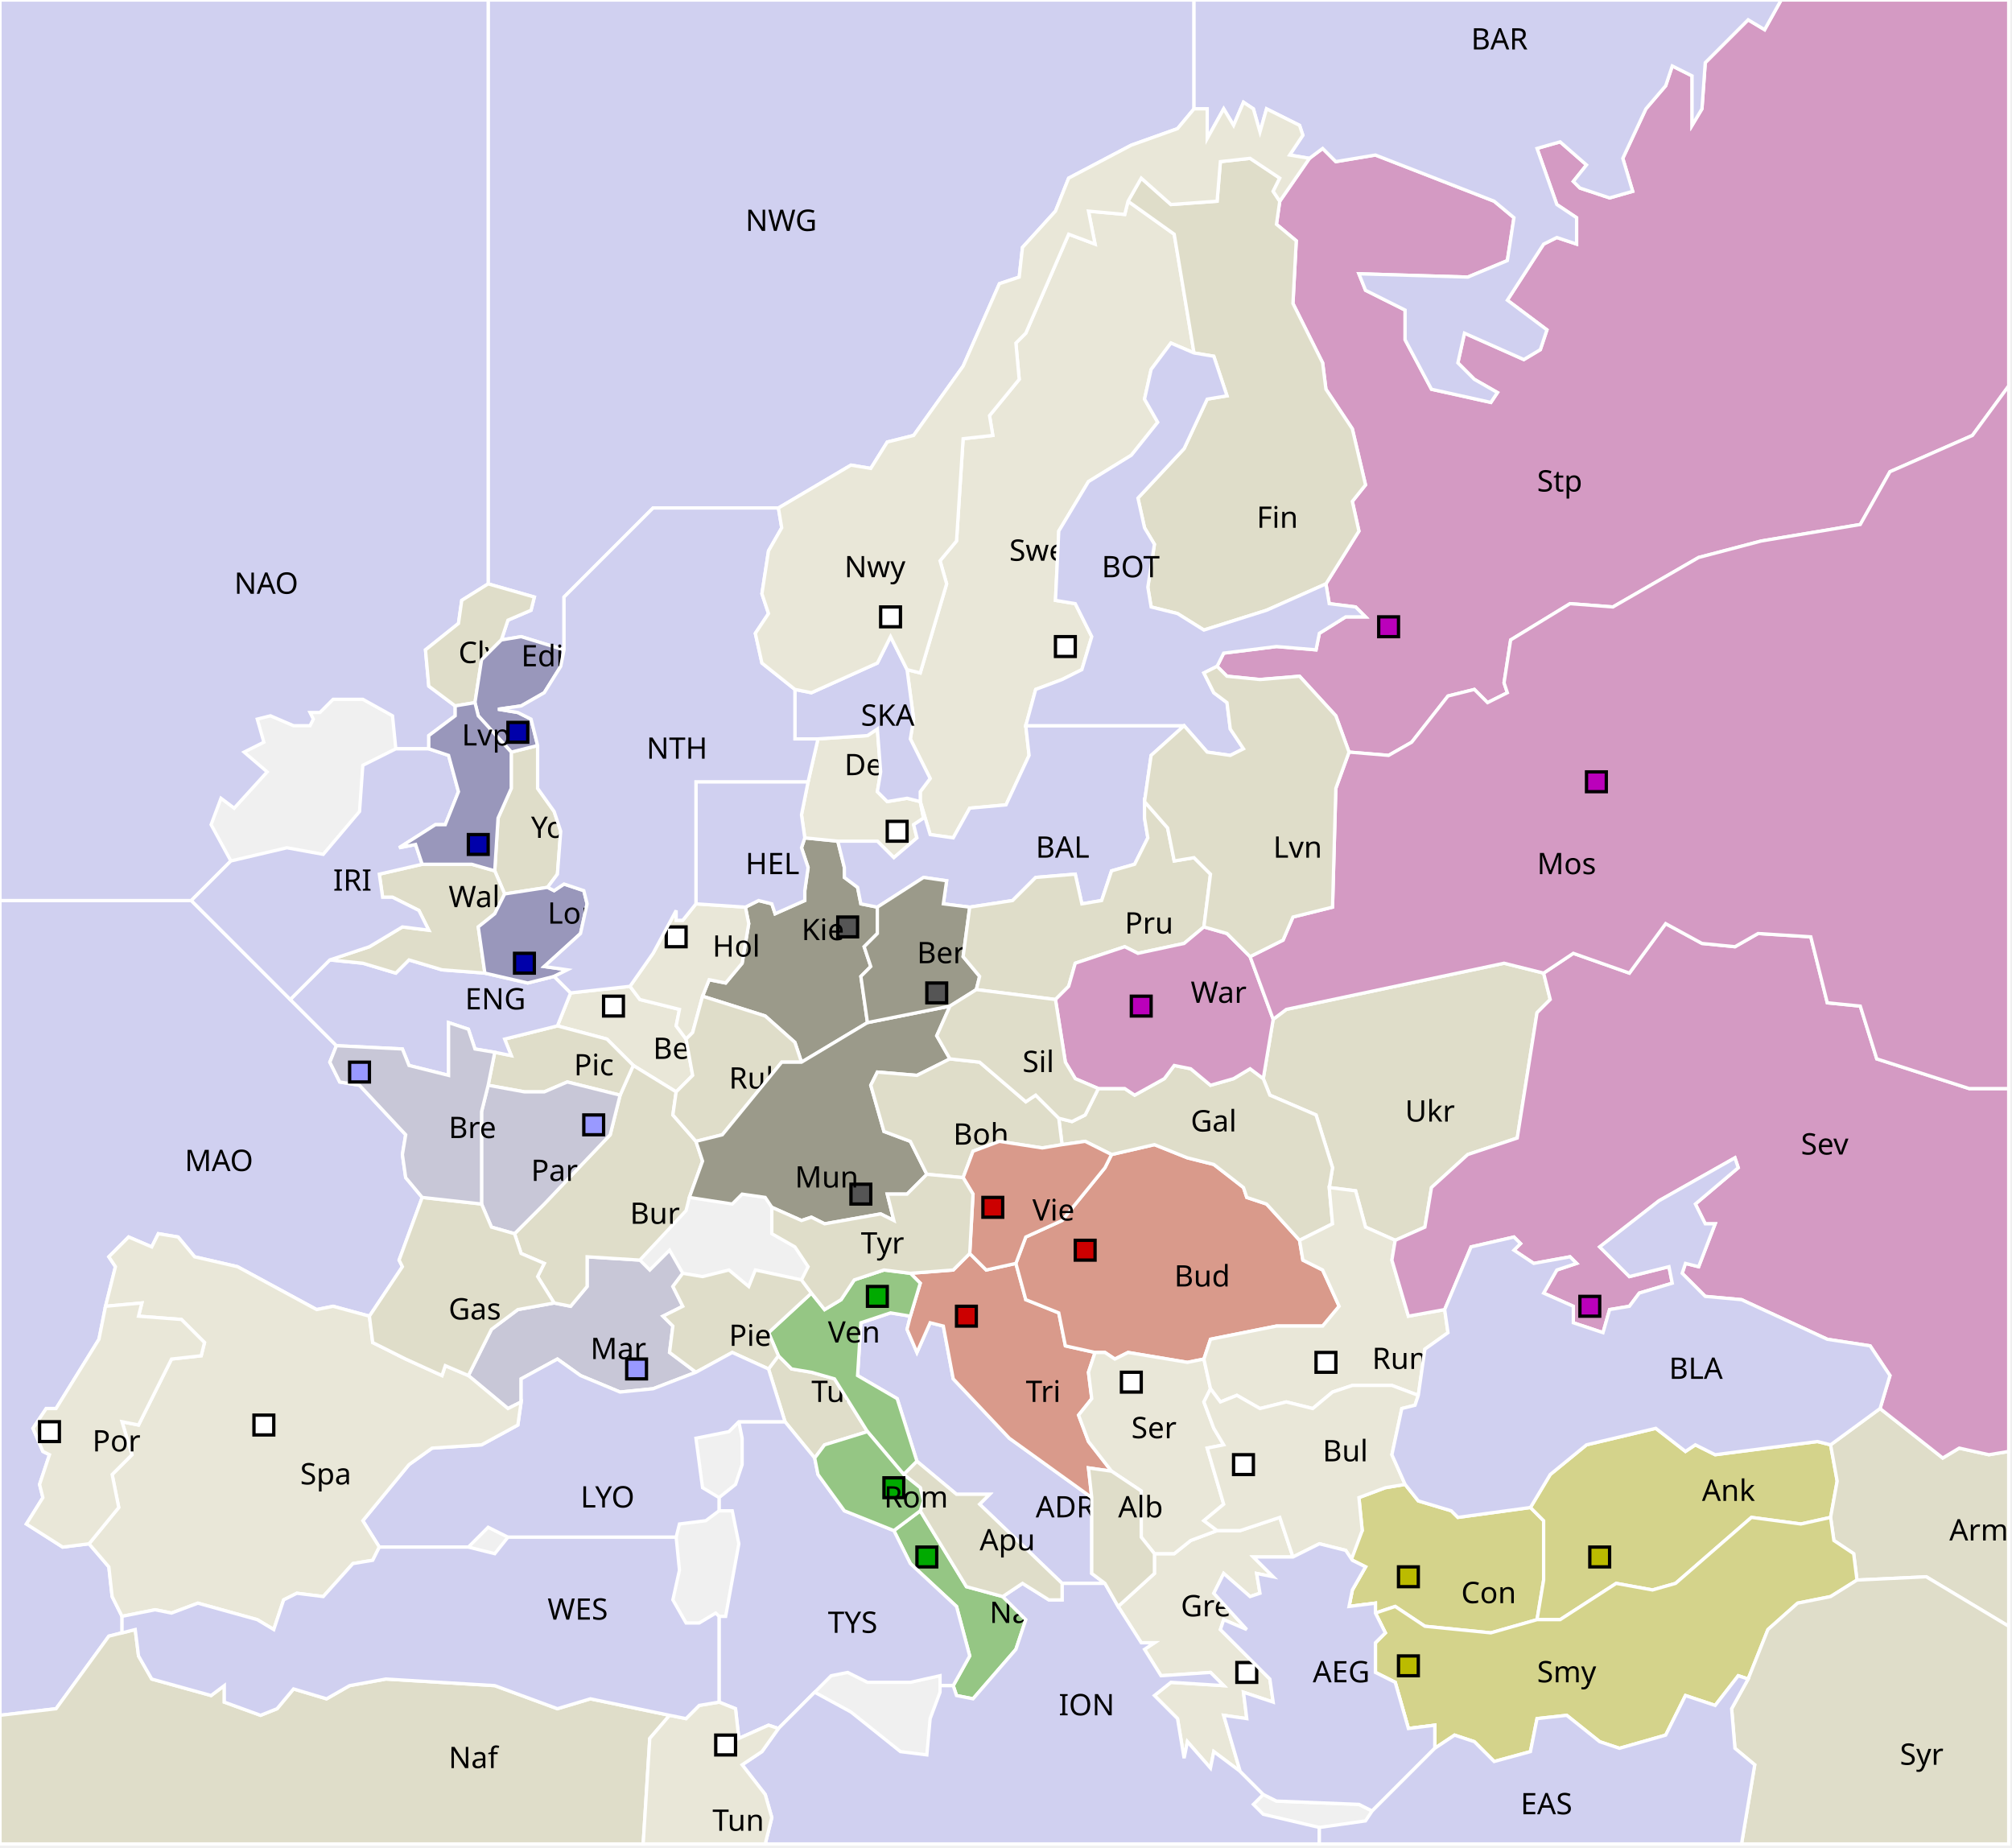
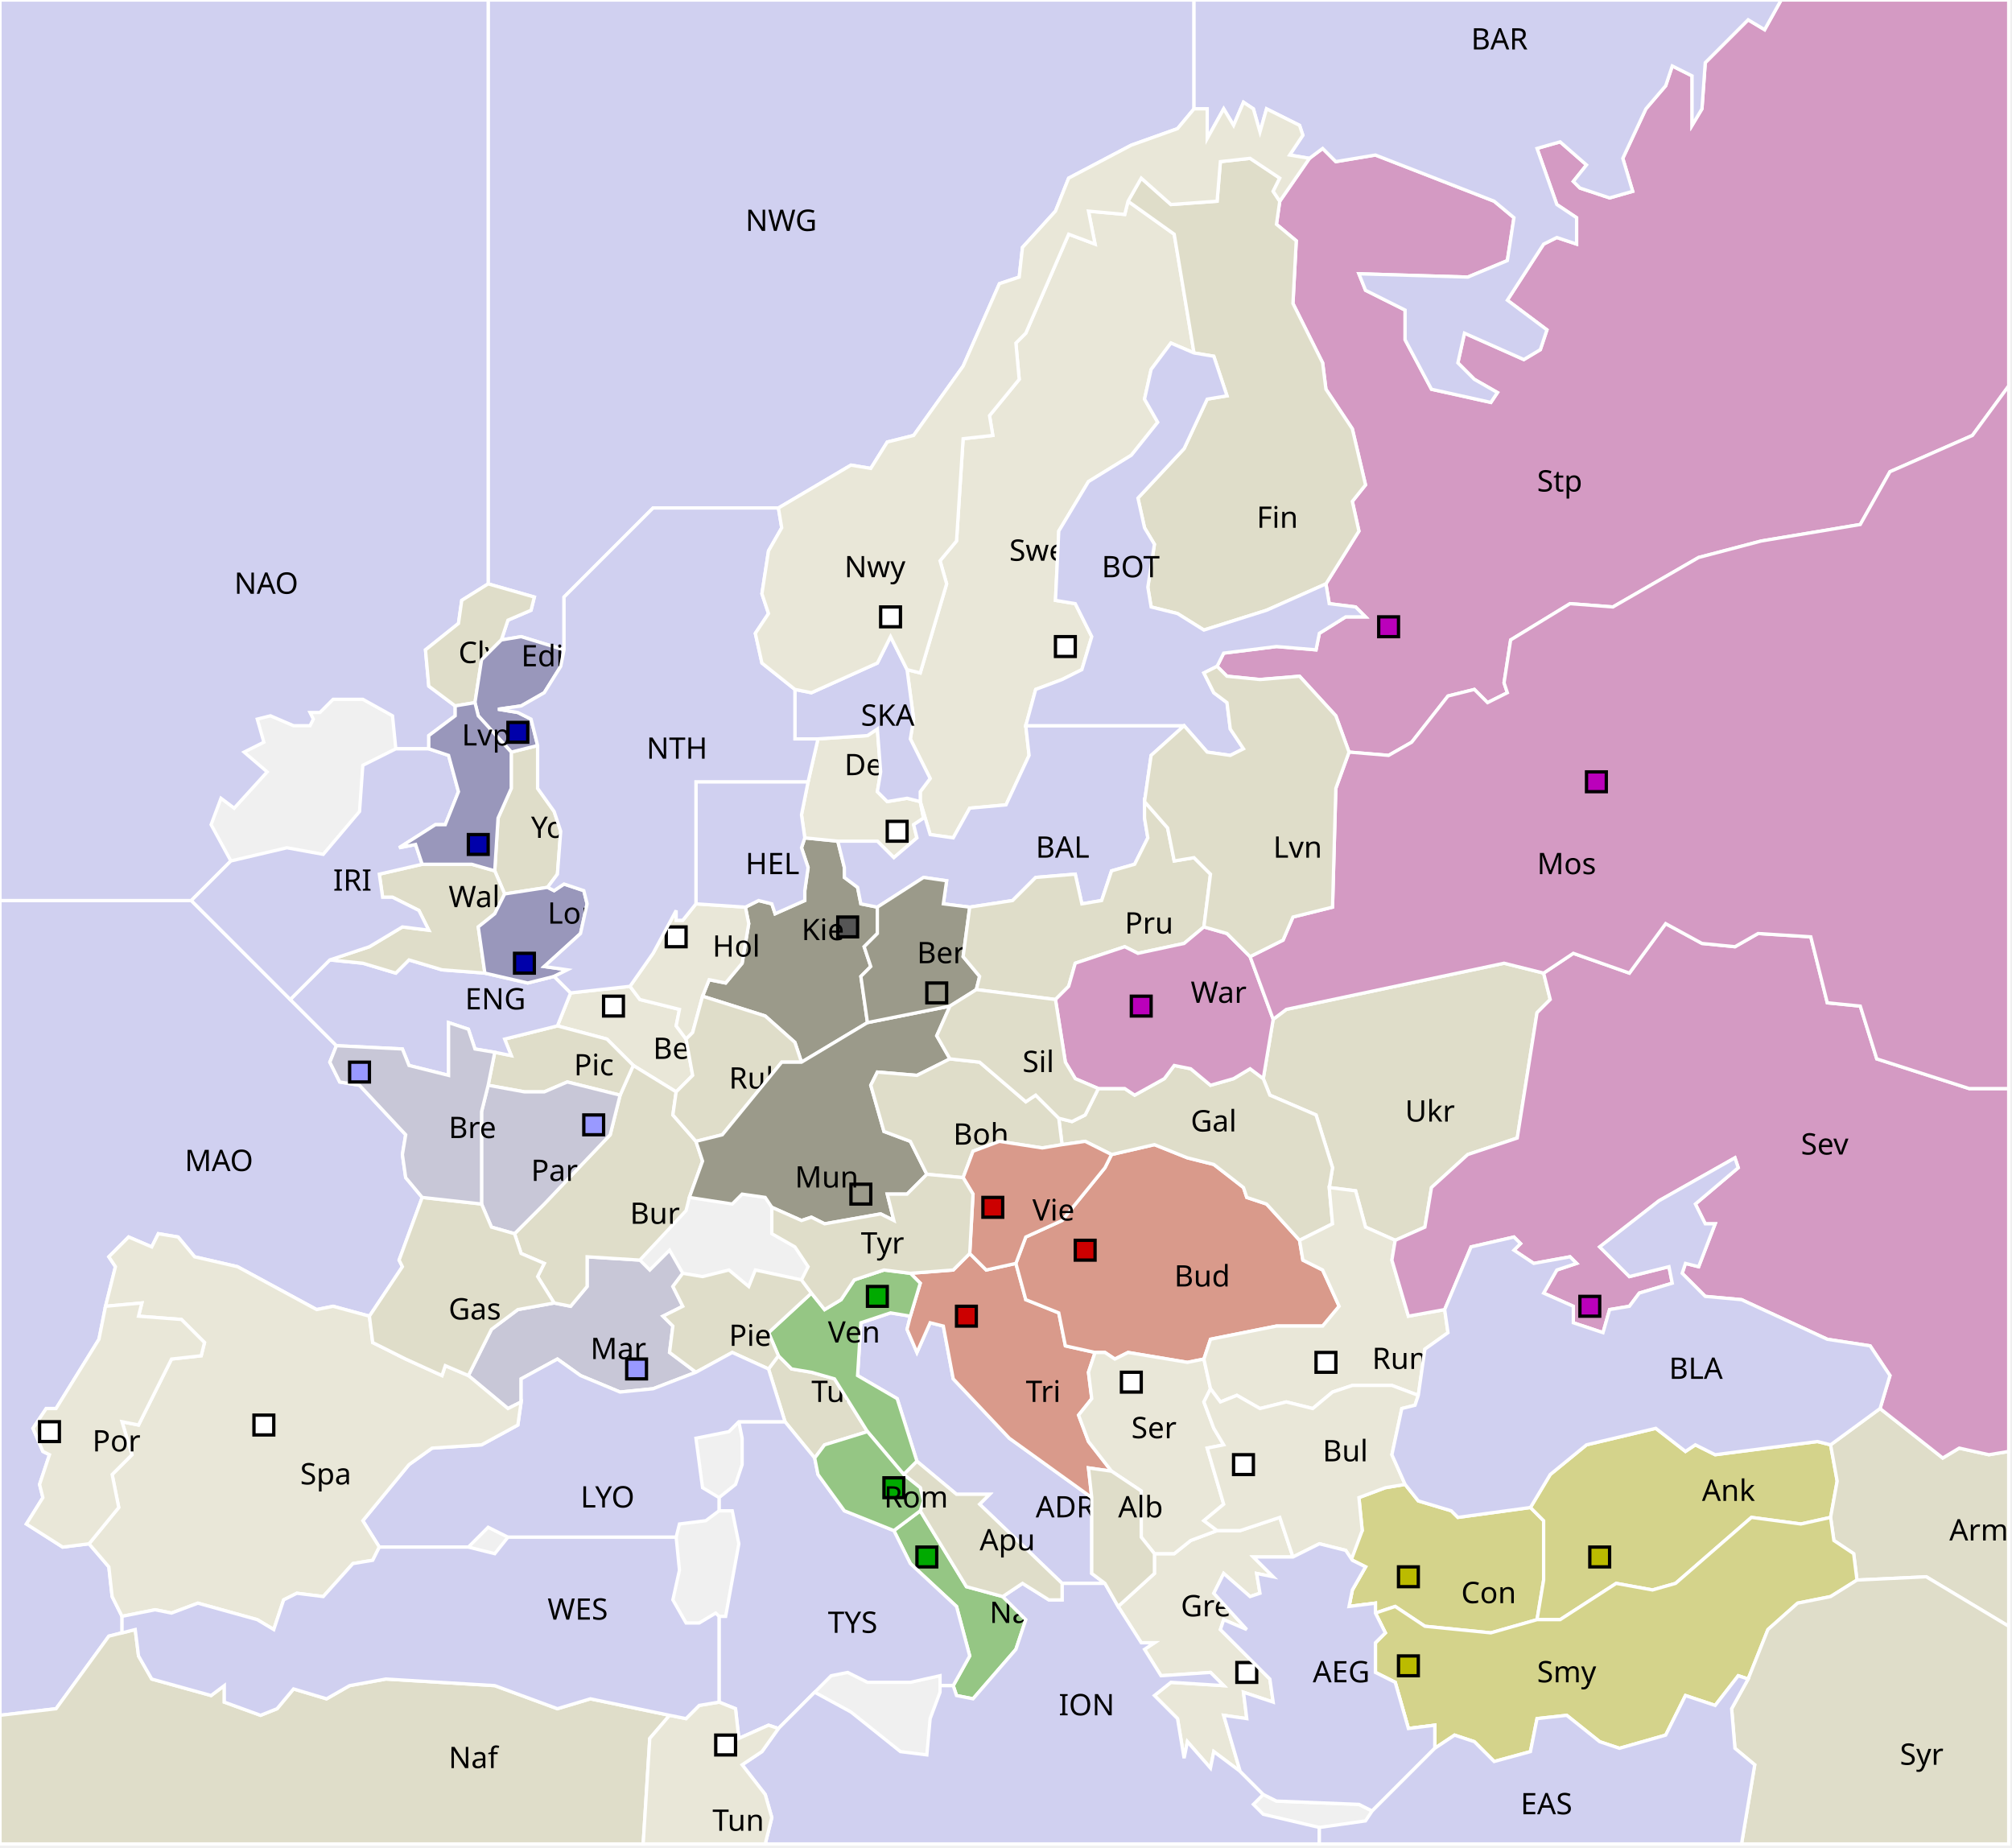
<svg xmlns="http://www.w3.org/2000/svg" version="1.2" viewBox="0 0 610 560" width="610" height="560">
  <style>
    .bg { fill: #dfddc9; stroke: #fff; }
    .olive { fill: #d4d38b; stroke: #fff; }
    .green { fill: #95c684; stroke: #fff; }
    .blue { fill: #d0d0f0; stroke: #fff; }
    .salmon { fill: #d99a8b; stroke: #fff; }
    .beige { fill: #e9e7d8; stroke: #fff; }
    .purple { fill: #c8c7d7; stroke: #fff; }
    .brown { fill: #9b9a8a; stroke: #fff; }
    .pink { fill: #d49ac3; stroke: #fff; }
    .dblue { fill: #9997bb; stroke: #fff; }
    .t1 { font-size: 9px; fill: #000; font-weight: 400; font-family: Verdana; }
    .unit_red { fill: #c00; stroke: #000; }
    .unit_green { fill: #0a0; stroke: #000; }
    .unit_dblue { fill: #00a; stroke: #000; }
    .unit_blue { fill: #99f; stroke: #000; }
    .unit_yellow { fill: #bb0; stroke: #000; }
    .unit_purple { fill: #b0b; stroke: #000; }
    .unit_white { fill: #fff; stroke: #000; }
    .unit_gray { fill: #555; stroke: #000; }
    .unit_none { fill: none; stroke: #000; }
  </style>
  <g id="Tus">
    <path class="bg" d="m233 415 5 16 9 11 3-4 13-4-10-16-7-2-6-1-4-4Z" />
    <text transform="matrix(1,0,0,1,246,425)">
      <tspan x="0" y="0" class="t1">Tus</tspan>
    </text>
  </g>
  <g id="Con">
    <path class="olive" d="m408 470 2 3 4 2-4 7-1 5 8-1v3l6-2 9 6 20 2 14-4 2-12v-18l-4-4-22 3-2-2-10-3-4-5-6 1-8 3 1 10Z" />
    <rect id="sc_Con" class="unit_yellow" width="6" height="6" x="424" y="475" />
    <text transform="matrix(1,0,0,1,443,486)">
      <tspan x="0" y="0" class="t1">Con</tspan>
    </text>
  </g>
  <g id="Nap">
    <path class="green" d="m271 464 5 10 14 13 4 15-5 9 1 3 5 1 13-15 3-9-7-7-11-3-14-23Z" />
    <rect id="sc_Nap" class="unit_green" width="6" height="6" x="278" y="469" />
    <text transform="matrix(1,0,0,1,300,492)">
      <tspan x="0" y="0" class="t1">Nap</tspan>
    </text>
  </g>
  <g id="ADR">
    <path class="blue" d="m322 480-25-24 3-3h-10l-12-10-6-19-12-7 1-16 9-3 6 1-1 4 3 7 4-9 4 1 3 16 17 18 25 18v23l4 3Z" />
    <text transform="matrix(1,0,0,1,314,460)">
      <tspan x="0" y="0" class="t1">ADR</tspan>
    </text>
  </g>
  <g id="TYS">
    <path class="blue" d="m238 431 9 11 1 5 8 11 15 6 5 10 14 13 4 15-5 9h-4v-3l-9 2h-13l-6-3-5 1-5 5-11 11-3-1-9 4-1-9-5-2v-26h2l4-22-2-10h-4v-4l5-4 2-6v-8l-1-5Z" />
    <text transform="matrix(1,0,0,1,251,495)">
      <tspan x="0" y="0" class="t1">TYS</tspan>
    </text>
  </g>
  <g id="Tri">
    <path class="salmon" d="m276 399-1 4 3 7 4-9 4 1 3 16 17 18 25 18-1-9 7 1-7-9-3-8 4-5-1-8 2-6-9-2-2-10-10-4-3-11-9 2-5-5-5 5-13 1 3 3Z" />
    <rect id="sc_Tri" class="unit_red" width="6" height="6" x="290" y="396" />
    <text transform="matrix(1,0,0,1,311,425)">
      <tspan x="0" y="0" class="t1">Tri</tspan>
    </text>
  </g>
  <g id="Bel">
    <path class="beige" d="m191 299 3 4 12 3-1 5 3 4 2 11-5 5-13-8-8-8-15-4 4-10Z" />
    <rect id="sc_Bel" class="unit_white" width="6" height="6" x="183" y="302" />
    <text transform="matrix(1,0,0,1,198,321)">
      <tspan x="0" y="0" class="t1">Bel</tspan>
    </text>
  </g>
  <g id="NWG">
    <path class="blue" d="m362 33-5 6-14 5-19 10-4 10-10 11-1 9-6 2-11 25-15 21-8 2-5 8-6-1-22 13h-38l-27 27v16l-13-4-6 1 2-6 7-3 1-4-14-4V0h214Z" />
    <text transform="matrix(1,0,0,1,226,70)">
      <tspan x="0" y="0" class="t1">NWG</tspan>
    </text>
  </g>
  <g id="Mar">
    <path class="purple" d="m142 417 7-14 8-6 11-2 5 1 5-6v-9l16 1 3 3 6-6 4 7-3 4 3 6-6 3 3 3-1 8 8 6-13 5-10 1-12-5-7-5-11 6v7l-4 2Z" />
    <rect id="sc_Mar" class="unit_blue" width="6" height="6" x="190" y="412" />
    <text transform="matrix(1,0,0,1,179,412)">
      <tspan x="0" y="0" class="t1">Mar</tspan>
    </text>
  </g>
  <g id="Kie">
    <path class="brown" d="m244 254-1 3 2 6-1 7v3l-9 4-1-3-4-1-4 2 1 5-2 12-5 6-5-1-2 5 19 6 9 8 2 6 20-12-2-14 3-3-2-6 4-4v-8l-5-1-1-5-4-3v-3l-2-8Z" />
    <rect id="sc_Kie" class="unit_gray" width="6" height="6" x="254" y="278" />
    <text transform="matrix(1,0,0,1,243,285)">
      <tspan x="0" y="0" class="t1">Kie</tspan>
    </text>
  </g>
  <g id="MAO">
    <path class="blue" d="m102 317-2 5 3 6 6 1 14 15-1 6 1 7 5 6-7 19 1 2-10 15-11-3-5 1-24-13-13-3-5-6-6-1-2 4-7-3-6 6 2 3-3 12-2 10-13 21h-3l-4 6 3 7 2 1-3 9 1 4-5 8 11 7 8-1 6 7 1 9 3 6v5l-4 1-16 22-17 2V273h58Z" />
    <text transform="matrix(1,0,0,1,56,355)">
      <tspan x="0" y="0" class="t1">MAO</tspan>
    </text>
  </g>
  <g id="Gre">
    <path class="beige" d="m339 487 7 11h4l-3 2 5 8 15-1 4 4-16-1-5 4 7 7 2 12 1-5 7 8 1-5 8 6-5-17 7 1-1-8 9 3-1-7-15-15 1-3 7 3-10-11 3-6 8 7 3-1-1-6 5 1-6-6h12l-4-12-12 4h-7l-8 3-5 4h-6v6Z" />
    <rect id="sc_Gre" class="unit_white" width="6" height="6" x="375" y="504" />
    <text transform="matrix(1,0,0,1,358,490)">
      <tspan x="0" y="0" class="t1">Gre</tspan>
    </text>
  </g>
  <g id="NAO">
    <path class="blue" d="m70 261-6-11 3-8 4 3 10-11-7-6 6-3-2-7 4-1 7 3h5l1-2-1-2h3l4-4h9l9 5 1 10h10v-4l8-6v-3l-8-6-1-11 10-8 1-7 8-5V0H0v273h58Z" />
    <text transform="matrix(1,0,0,1,71,180)">
      <tspan x="0" y="0" class="t1">NAO</tspan>
    </text>
  </g>
  <g id="Cly">
    <path class="bg" d="m138 214-8-6-1-11 10-8 1-7 8-5 14 4-1 4-7 3-2 6-6 6-2 13Z" />
    <text transform="matrix(1,0,0,1,139,201)">
      <tspan x="0" y="0" class="t1">Cly</tspan>
    </text>
  </g>
  <g id="Hol">
    <path class="beige" d="m226 275 1 5-2 12-5 6-5-1-2 5-3 11-2 2-3-4 1-5-12-3-3-4 7-10 7-13v3h2l4-5Z" />
    <rect id="sc_Hol" class="unit_white" width="6" height="6" x="202" y="281" />
    <text transform="matrix(1,0,0,1,216,290)">
      <tspan x="0" y="0" class="t1">Hol</tspan>
    </text>
  </g>
  <g id="Swe">
    <path class="beige" d="m275 203 2 15-1 6 6 12-3 4v3l3 10 7 1 5-9 11-1 7-15-1-9 3-11 8-3 6-3 3-10-5-10-6-1 1-21 9-15 13-8 8-10-4-7 2-9 6-8 7 3-6-36-14-10-1 4-11-1 2 10-8-3-13 30-3 3 1 11-9 11 1 6-9 1-2 31-5 6 2 7-8 27Z" />
    <rect id="sc_Swe" class="unit_white" width="6" height="6" x="320" y="193" />
    <text transform="matrix(1,0,0,1,306,170)">
      <tspan x="0" y="0" class="t1">Swe</tspan>
    </text>
  </g>
  <g id="Ank">
    <path class="olive" d="m555 438-4-1-31 4-6-3-3 2-9-7-21 5-11 9-6 10 4 4v18l-2 12h7l17-11 11 2 7-2 23-20 15 2 9-2 2-11Z" />
    <rect id="sc_Ank" class="unit_yellow" width="6" height="6" x="482" y="469" />
    <text transform="matrix(1,0,0,1,516,455)">
      <tspan x="0" y="0" class="t1">Ank</tspan>
    </text>
  </g>
  <g id="Arm">
    <path class="bg" d="m609 493-25-15-21 1-1-8-6-4-1-7 2-11-2-11 15-11 19 15 5-3 9 2 6-1Z" />
    <text transform="matrix(1,0,0,1,591,467)">
      <tspan x="0" y="0" class="t1">Arm</tspan>
    </text>
  </g>
  <g id="Bud">
    <path class="salmon" d="m394 376 1 6 6 3 5 11-5 6h-14l-20 4-2 6-5 1-18-3-4 2-3-2h-3l-9-2-2-10-10-4-3-11 3-8 11-5 13-16 2-4 13-3 10 4 8 2 9 7 1 3 6 2Z" />
    <rect id="sc_Bud" class="unit_red" width="6" height="6" x="326" y="376" />
    <text transform="matrix(1,0,0,1,356,390)">
      <tspan x="0" y="0" class="t1">Bud</tspan>
    </text>
  </g>
  <g id="Bur">
    <path class="bg" d="m192 323 13 8-1 7 7 8 2 6-4 11-1 4-14 15-16-1v9l-5 6-5-1-5-8 2-4-7-3-2-6 9-9 20-21 3-12Z" />
    <text transform="matrix(1,0,0,1,191,371)">
      <tspan x="0" y="0" class="t1">Bur</tspan>
    </text>
  </g>
  <g id="Pic">
    <path class="bg" d="m169 311-16 4 2 5-5-1-2 10 11 2h6l7-3 16 4 4-9-8-8Z" />
    <text transform="matrix(1,0,0,1,174,326)">
      <tspan x="0" y="0" class="t1">Pic</tspan>
    </text>
  </g>
  <g id="Ven">
    <path class="green" d="m278 443-6-19-12-7 1-16 9-3 6 1 3-10-3-3-8-1-9 3-4 6-5 3-4-5-13 12 3 7 4 4 6 1 7 2 10 16 11 13Z" />
    <rect id="sc_Ven" class="unit_green" width="6" height="6" x="263" y="390" />
    <text transform="matrix(1,0,0,1,251,407)">
      <tspan x="0" y="0" class="t1">Ven</tspan>
    </text>
  </g>
  <g id="Ukr">
    <path class="bg" d="m383 327 2 5 14 6 5 16-1 6 8 1 3 11 9 4 9-4 2-12 11-10 15-5 6-38 4-4-2-8-12-3-66 14-4 3Z" />
    <text transform="matrix(1,0,0,1,426,340)">
      <tspan x="0" y="0" class="t1">Ukr</tspan>
    </text>
  </g>
  <g id="Ruh">
    <path class="bg" d="m213 302-3 11-2 2 2 11-5 5-1 7 7 8 8-2 18-22h6l-2-6-9-8Z" />
    <text transform="matrix(1,0,0,1,221,330)">
      <tspan x="0" y="0" class="t1">Ruh</tspan>
    </text>
  </g>
  <g id="Stp">
    <path class="pink" d="m534 164 30-5 9-16 25-11 11-15V0h-69l-5 9-5-3-13 13-1 14-3 5V23l-6-3-2 6-6 7-7 15 3 10-7 2-9-3-2-2 4-5-8-7-7 2 6 17 6 4v8l-6-2-4 2-11 17 12 9-2 6-5 3-18-8-2 9 5 5 7 4-2 3-18-4-8-15v-9l-12-6-2-5 33 1 12-5 2-13-6-5-36-14-12 2-4-4-4 3-9 13-1 7 6 5-1 19 9 18 1 8 8 12 4 17-4 5 2 9-10 16 1 6 8 1 3 3h-6l-8 5-1 5-12-1-16 2-2 4 3 3 10 1 12-1 11 12 4 11 12 1 7-4 11-14 8-2 4 4 6-3-1-3 2-13 18-11 13 1 26-15Z" />
    <rect id="sc_Stp" class="unit_purple" width="6" height="6" x="418" y="187" />
    <text transform="matrix(1,0,0,1,466,149)">
      <tspan x="0" y="0" class="t1">Stp</tspan>
    </text>
  </g>
  <g id="Den">
    <path class="beige" d="m279 243-4-1-6 1-3-3 1-6-1-13-3 2-15 1-3 13-2 10 1 7 10 1h12l5 5 7-6-1-4 3-2Z" />
    <rect id="sc_Den" class="unit_white" width="6" height="6" x="269" y="249" />
    <text transform="matrix(1,0,0,1,256,235)">
      <tspan x="0" y="0" class="t1">Den</tspan>
    </text>
  </g>
  <g id="Par">
    <path class="purple" d="m146 365 3 7 7 2 9-9 20-21 3-12-16-4-7 3h-6l-11-2-2 8Z" />
    <rect id="sc_Par" class="unit_blue" width="6" height="6" x="177" y="338" />
    <text transform="matrix(1,0,0,1,161,358)">
      <tspan x="0" y="0" class="t1">Par</tspan>
    </text>
  </g>
  <g id="Fin">
    <path class="bg" d="m362 107 6 1 4 12-6 1-7 15-14 15 2 9 3 5-2 13 1 6 8 2 8 5 19-6 18-8 10-16-2-9 4-5-4-17-8-12-1-8-9-18 1-19-6-5 1-7-2-3 2-4-9-6-9 1-1 12-14 1-9-8-4 7 14 10Z" />
    <text transform="matrix(1,0,0,1,381,160)">
      <tspan x="0" y="0" class="t1">Fin</tspan>
    </text>
  </g>
  <g id="ENG">
    <path class="blue" d="m173 301-4 10-16 4 2 5-5-1-6-1-2-6-6-2v16l-12-3-2-5-20-1-14-14 12-12 10 1 10 3 4-4 10 3 13 1 13 3 8-2Z" />
    <text transform="matrix(1,0,0,1,141,306)">
      <tspan x="0" y="0" class="t1">ENG</tspan>
    </text>
  </g>
  <g id="Yor">
    <path class="bg" d="M163 226v13l5 7 2 6-1 13-3 4-13 2-3-7 1-16 4-9v-11Z" />
    <text transform="matrix(1,0,0,1,161,254)">
      <tspan x="0" y="0" class="t1">Yor</tspan>
    </text>
  </g>
  <g id="Mun">
    <path class="brown" d="m234 366 9 4 3-1 4 2 17-3 4 2-2-8h6l6-6-5-10-8-3-4-14 2-4 12 1 10-5-4-7 4-9-25 5-20 12h-6l-18 22-8 2 2 6-4 11 13 2 3-3 7 1Z" />
-     <rect id="sc_Mun" class="unit_gray" width="6" height="6" x="258" y="359" />
+     <rect id="sc_Mun" class="unit_none" width="6" height="6" x="258" y="359" />
    <text transform="matrix(1,0,0,1,241,360)">
      <tspan x="0" y="0" class="t1">Mun</tspan>
    </text>
  </g>
  <g id="Wal">
    <path class="bg" d="m100 291 12-4 10-6 8 1-3-6-8-4h-3l-1-7 13-3h15l7 2 3 7-3 6-5 4 2 14-13-1-10-3-4 4-10-3Z" />
    <text transform="matrix(1,0,0,1,136,275)">
      <tspan x="0" y="0" class="t1">Wal</tspan>
    </text>
  </g>
  <g id="BAL">
    <path class="blue" d="m266 255 5 5 7-6-1-4 3-2-1-5 3 10 7 1 5-9 11-1 7-15-1-9h48l-10 9-2 14v5l1 6-4 8-7 2-3 9-6 1-2-9-12 1-7 7-13 2-8-1 1-7-7-1-14 9-5-1-1-5-4-3v-3l-2-8Z" />
    <text transform="matrix(1,0,0,1,314,260)">
      <tspan x="0" y="0" class="t1">BAL</tspan>
    </text>
  </g>
  <g id="Pie">
    <path class="bg" d="m207 386-3 4 3 6-6 3 3 3-1 8 8 6 11-6 11 5 3-4-3-7 13-12-3-4-14-3-2 5-6-5-8 2Z" />
    <text transform="matrix(1,0,0,1,221,408)">
      <tspan x="0" y="0" class="t1">Pie</tspan>
    </text>
  </g>
  <g id="Ser">
    <path class="beige" d="m365 412-5 1-18-3-4 2-3-2h-3l-2 6 1 8-4 5 3 8 7 9 9 6v14l4 5h6l5-4 8-3-4-3 6-5-5-17 5-1-3-5-3-8 2-4Z" />
    <rect id="sc_Ser" class="unit_white" width="6" height="6" x="340" y="416" />
    <text transform="matrix(1,0,0,1,343,436)">
      <tspan x="0" y="0" class="t1">Ser</tspan>
    </text>
  </g>
  <g id="SKA">
    <path class="blue" d="m241 209 5 1 20-9 4-8 5 10 2 15-1 6 6 12-3 4v3l-4-1-6 1-3-3 1-6-1-13-3 2-15 1h-7Z" />
    <text transform="matrix(1,0,0,1,261,220)">
      <tspan x="0" y="0" class="t1">SKA</tspan>
    </text>
  </g>
  <g id="BOT">
    <path class="blue" d="m311 220 3-11 8-3 6-3 3-10-5-10-6-1 1-21 9-15 13-8 8-10-4-7 2-9 6-8 7 3 6 1 4 12-6 1-7 15-14 15 2 9 3 5-2 13 1 6 8 2 8 5 19-6 18-8 1 6 8 1 3 3h-6l-8 5-1 5-12-1-16 2-2 4-4 2 3 6 4 3 1 8 4 6-4 2-7-1-7-8Z" />
    <text transform="matrix(1,0,0,1,334,175)">
      <tspan x="0" y="0" class="t1">BOT</tspan>
    </text>
  </g>
  <g id="Ber">
    <path class="brown" d="m294 275-8-1 1-7-7-1-14 9v8l-4 4 2 6-3 3 2 14 25-5 8-5 1-4-5-6Z" />
-     <rect id="sc_Ber" class="unit_gray" width="6" height="6" x="281" y="298" />
+     <rect id="sc_Ber" class="unit_none" width="6" height="6" x="281" y="298" />
    <text transform="matrix(1,0,0,1,278,292)">
      <tspan x="0" y="0" class="t1">Ber</tspan>
    </text>
  </g>
  <g id="LYO">
    <path class="blue" d="m115 469-5-8 14-17 7-5 15-1 11-6 1-7v-7l11-6 7 5 12 5 10-1 13-5 11-6 11 5 5 16h-14l-3 3-10 2 2 15 5 3v4l-4 3-8 1-1 4h-51l-6-3-6 6Z" />
    <text transform="matrix(1,0,0,1,176,457)">
      <tspan x="0" y="0" class="t1">LYO</tspan>
    </text>
  </g>
  <g id="Smy">
    <path class="olive" d="m417 489 3 6-3 3v9l6 3 4 14 8-1v7l6-4 6 2 6 6 11-3 2-10 9-1 10 8 6 2 14-4 6-12 9 3 7-9 3 1 6-15 9-8 10-2 8-5-1-8-6-4-1-7-9 2-15-2-23 20-7 2-11-2-17 11h-7l-14 4-20-2-9-6Z" />
    <rect id="sc_Smy" class="unit_yellow" width="6" height="6" x="424" y="502" />
    <text transform="matrix(1,0,0,1,466,510)">
      <tspan x="0" y="0" class="t1">Smy</tspan>
    </text>
  </g>
  <g id="ION">
    <path class="blue" d="m289 511 1 3 5 1 13-15 3-9-7-7 6-4 8 5h4v-5h13l4 7 7 11h4l-3 2 5 8 15-1 4 4-16-1-5 4 7 7 2 12 1-5 7 8 1-5 8 6 7 7-3 3 3 3 17 4v5H232l2-8-2-7-7-9 6-4 5-7 11-11 11 6 15 12 8 1 1-11 3-8v-2Z" />
    <text transform="matrix(1,0,0,1,321,520)">
      <tspan x="0" y="0" class="t1">ION</tspan>
    </text>
  </g>
  <g id="Pru">
    <path class="bg" d="M347 243v5l1 6-4 8-7 2-3 9-6 1-2-9-12 1-7 7-13 2-2 15 5 6-1 4 24 3 4-4 2-7 15-5 4 2 14-3 6-5 2-16-5-5-6 1-2-10Z" />
    <text transform="matrix(1,0,0,1,341,283)">
      <tspan x="0" y="0" class="t1">Pru</tspan>
    </text>
  </g>
  <g id="Gal">
    <path class="bg" d="M333 330h8l3 2 9-5 3-4 5 1 6 5 7-2 5-3 4 3 2 5 14 6 5 16-1 6 1 11-10 5-10-11-6-2-1-3-9-7-8-2-10-4-13 3-8-4-7 1-1-8 1 8-1-8 4 1 4-2Z" />
    <text transform="matrix(1,0,0,1,361,343)">
      <tspan x="0" y="0" class="t1">Gal</tspan>
    </text>
  </g>
  <g id="Lon">
    <path class="dblue" d="m166 269 2 1 3-2 6 2 1 4-2 9-11 10 7 1-4 2-8 2-13-3-2-14 5-4 3-6Z" />
    <rect id="sc_Lon" class="unit_dblue" width="6" height="6" x="156" y="289" />
    <text transform="matrix(1,0,0,1,166,280)">
      <tspan x="0" y="0" class="t1">Lon</tspan>
    </text>
  </g>
  <g id="Naf">
    <path class="bg" d="m203 520-24-5-10 3-19-7-33-2-11 2-7 4-10-3-5 6-5 2-11-4v-5l-4 3-18-5-4-7-1-8-4 1-4 1-16 22-17 2v39h195l2-32Z" />
    <rect id="sc_Naf" class="unit_white" width="6" height="6" x="217" y="526" />
    <text transform="matrix(1,0,0,1,136,536)">
      <tspan x="0" y="0" class="t1">Naf</tspan>
    </text>
  </g>
  <g id="Rum">
    <path class="beige" d="m403 360 1 11-10 5 1 6 6 3 5 11-5 6h-14l-20 4-2 6 2 9 3 4 5-2 7 4 8-2 8 2 6-5 6-2h12l8 3 2-14 7-5-1-7-11 2-5-17 1-6-9-4-3-11Z" />
    <rect id="sc_Rum" class="unit_white" width="6" height="6" x="399" y="410" />
    <text transform="matrix(1,0,0,1,416,415)">
      <tspan x="0" y="0" class="t1">Rum</tspan>
    </text>
  </g>
  <g id="Boh">
    <path class="bg" d="m281 356-5-10-8-3-4-14 2-4 12 1 10-5 9 1 14 12 3-2 7 7 1 8-6 1-13-2-8 3-3 8Z" />
    <text transform="matrix(1,0,0,1,289,347)">
      <tspan x="0" y="0" class="t1">Boh</tspan>
    </text>
  </g>
  <g id="HEL">
    <path class="blue" d="m245 237-2 10 1 7-1 3 2 6-1 7v3l-9 4-1-3-4-1-4 2-15-1v-37Z" />
    <text transform="matrix(1,0,0,1,226,265)">
      <tspan x="0" y="0" class="t1">HEL</tspan>
    </text>
  </g>
  <g id="Sev">
    <path class="pink" d="m438 397 8-19 13-3 2 2-2 2 6 4 11-2 2 2-6 2-4 7 9 4v5l9 3 2-7 6-1 3-4 10-3-1-5-12 3-9-9 18-14 23-13 1 3-13 11 3 6h3l-5 13-4-1-1 3 7 7 11 1 26 12 13 2 6 9-3 10 19 15 5-3 9 2 6-1V330h-12l-28-9-5-16-10-1-5-20-16-1-7 4-10-1-11-6-11 15-17-6-9 6 2 8-4 4-6 38-15 5-11 10-2 12-9 4-1 6 5 17Z" />
    <rect id="sc_Sev" class="unit_purple" width="6" height="6" x="479" y="393" />
    <text transform="matrix(1,0,0,1,546,350)">
      <tspan x="0" y="0" class="t1">Sev</tspan>
    </text>
  </g>
  <g id="Edi">
    <path class="dblue" d="m152 194 6-1 13 4-1 5-5 8-7 4-7 1 6 1 4 2 2 8-8 2-10-11-1-4 2-13Z" />
    <rect id="sc_Edi" class="unit_dblue" width="6" height="6" x="154" y="219" />
    <text transform="matrix(1,0,0,1,158,202)">
      <tspan x="0" y="0" class="t1">Edi</tspan>
    </text>
  </g>
  <g id="Spa">
    <path class="beige" d="m134 417-11-5-10-5-1-8-11-3-5 1-24-13-13-3-5-6-6-1-2 4-7-3-6 6 2 3-3 12 11-1-1 4 13 1 7 7-1 4-9 1-10 20-5-1 3 10-6 6 2 10-9 11 6 7 1 9 3 6 10-2 5 1 8-3 18 5 5 3 3-9 4-2 8 1 9-10 6-1 2-4-5-8 14-17 7-5 15-1 11-6 1-7-4 2-12-10-7-3Z" />
    <rect id="sc_Spa" class="unit_white" width="6" height="6" x="77" y="429" />
    <text transform="matrix(1,0,0,1,91,450)">
      <tspan x="0" y="0" class="t1">Spa</tspan>
    </text>
  </g>
  <g id="Bul">
    <path class="beige" d="m413 464-1-10 8-3 6-1-4-9 3-14 4-1 1-3-8-3h-12l-6 2-6 5-8-2-8 2-7-4-5 2-3-4-2 4 3 8 3 5-5 1 5 17-6 5 4 3h7l12-4 4 12 8-4 8 2 2 3 4 2-4 7-1 5 8-1v3l3 6-3 3v9l6 3 4 14 8-1v7l-19 19-4-2-25-1-4-2Z" />
    <rect id="sc_Bul" class="unit_white" width="6" height="6" x="374" y="441" />
    <text transform="matrix(1,0,0,1,401,443)">
      <tspan x="0" y="0" class="t1">Bul</tspan>
    </text>
  </g>
  <g id="War">
    <path class="pink" d="m333 330-7-3-3-5-3-19 4-4 2-7 15-5 4 2 14-3 6-5 7 2 7 7 7 19-3 18-4-3-5 3-7 2-6-5-5-1-3 4-9 5-3-2Z" />
    <rect id="sc_War" class="unit_purple" width="6" height="6" x="343" y="302" />
    <text transform="matrix(1,0,0,1,361,304)">
      <tspan x="0" y="0" class="t1">War</tspan>
    </text>
  </g>
  <g id="BAR">
    <path class="blue" d="m540 0-5 9-5-3-13 13-1 14-3 5V23l-6-3-2 6-6 7-7 15 3 10-7 2-9-3-2-2 4-5-8-7-7 2 6 17 6 4v8l-6-2-4 2-11 17 12 9-2 6-5 3-18-8-2 9 5 5 7 4-2 3-18-4-8-15v-9l-12-6-2-5 33 1 12-5 2-13-6-5-36-14-12 2-4-4-4 3-6-1 4-6-1-3-10-5-2 7-2-7-3-2-3 7-3-5-5 9v-9h-4V0Z" />
    <text transform="matrix(1,0,0,1,446,15)">
      <tspan x="0" y="0" class="t1">BAR</tspan>
    </text>
  </g>
  <g id="Vie">
    <path class="salmon" d="m292 357 3-8 8-3 13 2 6-1 7-1 8 4-2 4-13 16-11 5-3 8-9 2-5-5 1-18Z" />
    <rect id="sc_Vie" class="unit_red" width="6" height="6" x="298" y="363" />
    <text transform="matrix(1,0,0,1,313,370)">
      <tspan x="0" y="0" class="t1">Vie</tspan>
    </text>
  </g>
  <g id="Apu">
    <path class="bg" d="m304 484 6-4 8 5h4v-5l-25-24 3-3h-10l-12-10-4 4 5 4 1 4-1 3 14 23Z" />
    <text transform="matrix(1,0,0,1,297,470)">
      <tspan x="0" y="0" class="t1">Apu</tspan>
    </text>
  </g>
  <g id="Rom">
    <path class="green" d="m247 442 1 5 8 11 15 6 8-6 1-3-1-4-5-4-11-13-13 4Z" />
    <rect id="sc_Rom" class="unit_green" width="6" height="6" x="268" y="448" />
    <text transform="matrix(1,0,0,1,268,457)">
      <tspan x="0" y="0" class="t1">Rom</tspan>
    </text>
  </g>
  <g id="Tun">
    <path class="beige" d="m232 559 2-8-2-7-7-9 6-4 5-7-3-1-9 4-1-9-5-2-6 1-4 4-5-1-6 7-2 32Z" />
    <rect id="sc_Tun" class="unit_white" width="6" height="6" x="217" y="526" />
    <text transform="matrix(1,0,0,1,216,555)">
      <tspan x="0" y="0" class="t1">Tun</tspan>
    </text>
  </g>
  <g id="Mos">
    <path class="pink" d="m609 117-11 15-25 11-9 16-30 5-19 5-26 15-13-1-18 11-2 13 1 3-6 3-4-4-8 2-11 14-7 4-12-1-4 11-1 36-12 3-3 7-10 5 7 19 4-3 66-14 12 3 9-6 17 6 11-15 11 6 10 1 7-4 16 1 5 20 10 1 5 16 28 9h12Z" />
    <rect id="sc_Mos" class="unit_purple" width="6" height="6" x="481" y="234" />
    <text transform="matrix(1,0,0,1,466,265)">
      <tspan x="0" y="0" class="t1">Mos</tspan>
    </text>
  </g>
  <g id="WES">
    <path class="blue" d="m37 490 10-2 5 1 8-3 18 5 5 3 3-9 4-2 8 1 9-10 6-1 2-4h27l8 2 4-5h51l1 10-2 9 4 7h4l5-3 1 1v26l-6 1-4 4-5-1-24-5-10 3-19-7-33-2-11 2-7 4-10-3-5 6-5 2-11-4v-5l-4 3-18-5-4-7-1-8-4 1Z" />
    <text transform="matrix(1,0,0,1,166,491)">
      <tspan x="0" y="0" class="t1">WES</tspan>
    </text>
  </g>
  <g id="Lvn">
    <path class="bg" d="m369 202-4 2 3 6 4 3 1 8 4 6-4 2-7-1-7-8-10 9-2 14 7 8 2 10 6-1 5 5-2 16 7 2 7 7 10-5 3-7 12-3 1-36 4-11-4-11-11-12-12 1-10-1Z" />
    <text transform="matrix(1,0,0,1,386,260)">
      <tspan x="0" y="0" class="t1">Lvn</tspan>
    </text>
  </g>
  <g id="NTH">
    <path class="blue" d="m245 237 3-13h-7v-15l-10-8-2-9 4-6-2-6 2-13 4-7-1-6h-38l-27 27v16l-1 5-5 8-7 4-7 1 6 1 4 2 2 8v13l5 7 2 6-1 13-3 4 2 1 3-2 6 2 1 4-2 9-11 10 7 1-4 2 5 5 18-2 7-10 7-13v3h2l4-5v-37Z" />
    <text transform="matrix(1,0,0,1,196,230)">
      <tspan x="0" y="0" class="t1">NTH</tspan>
    </text>
  </g>
  <g id="NWY">
    <path class="beige" d="m397 48-6-1 4-6-1-3-10-5-2 7-2-7-3-2-3 7-3-5-5 9v-9h-4l-5 6-14 5-19 10-4 10-10 11-1 9-6 2-11 25-15 21-8 2-5 8-6-1-22 13 1 6-4 7-2 13 2 6-4 6 2 9 10 8 5 1 20-9 4-8 5 10 4 1 8-27-2-7 5-6 2-31 9-1-1-6 9-11-1-11 3-3 13-30 8 3-2-10 11 1 1-4 4-7 9 8 14-1 1-12 9-1 9 6-2 4 2 3Z" />
    <rect id="sc_Nwy" class="unit_white" width="6" height="6" x="267" y="184" />
    <text transform="matrix(1,0,0,1,256,175)">
      <tspan x="0" y="0" class="t1">Nwy</tspan>
    </text>
  </g>
  <g id="AEG">
    <path class="blue" d="m376 537-5-17 7 1-1-8 9 3-1-7-15-15 1-3 7 3-10-11 3-6 8 7 3-1-1-6 5 1-6-6h12l8-4 8 2 2 3 4 2-4 7-1 5 8-1v3l3 6-3 3v9l6 3 4 14 8-1v7l-19 19-4-2-25-1-4-2Z" />
    <text transform="matrix(1,0,0,1,398,510)">
      <tspan x="0" y="0" class="t1">AEG</tspan>
    </text>
  </g>
  <g id="Por">
    <path class="beige" d="m32 396-2 10-13 21h-3l-4 6 3 7 2 1-3 9 1 4-5 8 11 7 8-1 9-11-2-10 6-6-3-10 5 1 10-20 9-1 1-4-7-7-13-1 1-4Z" />
    <rect id="sc_Por" class="unit_white" width="6" height="6" x="12" y="431" />
    <text transform="matrix(1,0,0,1,28,440)">
      <tspan x="0" y="0" class="t1">Por</tspan>
    </text>
  </g>
  <g id="IRI">
    <path class="blue" d="m100 291 12-4 10-6 8 1-3-6-8-4h-3l-1-7 13-3-2-6-5 1 11-7h3l4-10-3-11-6-2h-10l-10 5-1 14-11 13-11-2-17 4-12 12 30 30Z" />
    <text transform="matrix(1,0,0,1,101,270)">
      <tspan x="0" y="0" class="t1">IRI</tspan>
    </text>
  </g>
  <g id="Alb">
    <path class="bg" d="M331 454v23l4 3 4 7 11-10v-6l-4-5v-14l-9-6-7-1Z" />
    <text transform="matrix(1,0,0,1,339,460)">
      <tspan x="0" y="0" class="t1">Alb</tspan>
    </text>
  </g>
  <g id="Syr">
    <path class="bg" d="M530 509l6-15 9-8 10-2 8-5 21-1 25 15v66h-81l4-24-6-5-1-12Z" />
    <text transform="matrix(1,0,0,1,576,535)">
      <tspan x="0" y="0" class="t1">Syr</tspan>
    </text>
  </g>
  <g id="Gas">
    <path class="bg" d="M128 363l-7 19 1 2-10 15 1 8 10 5 11 5 1-3 7 3 7-14 8-6 11-2-5-8 2-4-7-3-2-6-7-2-3-7Z" />
    <text transform="matrix(1,0,0,1,136,400)">
      <tspan x="0" y="0" class="t1">Gas</tspan>
    </text>
  </g>
  <g id="Bre">
    <path class="purple" d="m150 319-6-1-2-6-6-2v16l-12-3-2-5-20-1-2 5 3 6 6 1 14 15-1 6 1 7 5 6 18 2v-28l2-8Z" />
    <rect id="sc_Bre" class="unit_blue" width="6" height="6" x="106" y="322" />
    <text transform="matrix(1,0,0,1,136,345)">
      <tspan x="0" y="0" class="t1">Bre</tspan>
    </text>
  </g>
  <g id="Tyr">
    <path class="bg" d="m234 366 9 4 3-1 4 2 17-3 4 2-2-8h6l6-6 11 1 3 5-1 18-5 5-13 1-8-1-9 3-4 6-5 3-4-5-3-4 2-4-4-6-7-4Z" />
    <text transform="matrix(1,0,0,1,261,380)">
      <tspan x="0" y="0" class="t1">Tyr</tspan>
    </text>
  </g>
  <g id="Sil">
    <path class="bg" d="M288 321l9 1 14 12 3-2 7 7 4 1 4-2 4-8-7-3-3-5-3-19-24-3-8 5-4 9Z" />
    <text transform="matrix(1,0,0,1,310,325)">
      <tspan x="0" y="0" class="t1">Sil</tspan>
    </text>
  </g>
  <g id="EAS">
    <path class="blue" d="m435 530 6-4 6 2 6 6 11-3 2-10 9-1 10 8 6 2 14-4 6-12 9 3 7-9 3 1-5 9 1 12 6 5-4 24H400v-5l14-2 2-3Z" />
    <text transform="matrix(1,0,0,1,461,550)">
      <tspan x="0" y="0" class="t1">EAS</tspan>
    </text>
  </g>
  <g id="Lvp">
    <path class="dblue" d="m128 262-2-6-5 1 11-7h3l4-10-3-11-6-2v-4l8-6v-3l6-1 1 4 10 11v11l-4 9-1 16-7-2Z" />
    <rect id="sc_Lvp" class="unit_dblue" width="6" height="6" x="142" y="253" />
    <text transform="matrix(1,0,0,1,140,226)">
      <tspan x="0" y="0" class="t1">Lvp</tspan>
    </text>
  </g>
  <g id="BLA">
    <path class="blue" d="m440 458-10-3-4-5-4-9 3-14 4-1 1-3 2-14 7-5-1-7 8-19 13-3 2 2-2 2 6 4 11-2 2 2-6 2-4 7 9 4v5l9 3 2-7 6-1 3-4 10-3-1-5-12 3-9-9 18-14 23-13 1 3-13 11 3 6h3l-5 13-4-1-1 3 7 7 11 1 26 12 13 2 6 9-3 10-15 11-4-1-31 4-6-3-3 2-9-7-21 5-11 9-6 10-22 3Z" />
    <text transform="matrix(1,0,0,1,506,418)">
      <tspan x="0" y="0" class="t1">BLA</tspan>
    </text>
  </g>
</svg>
